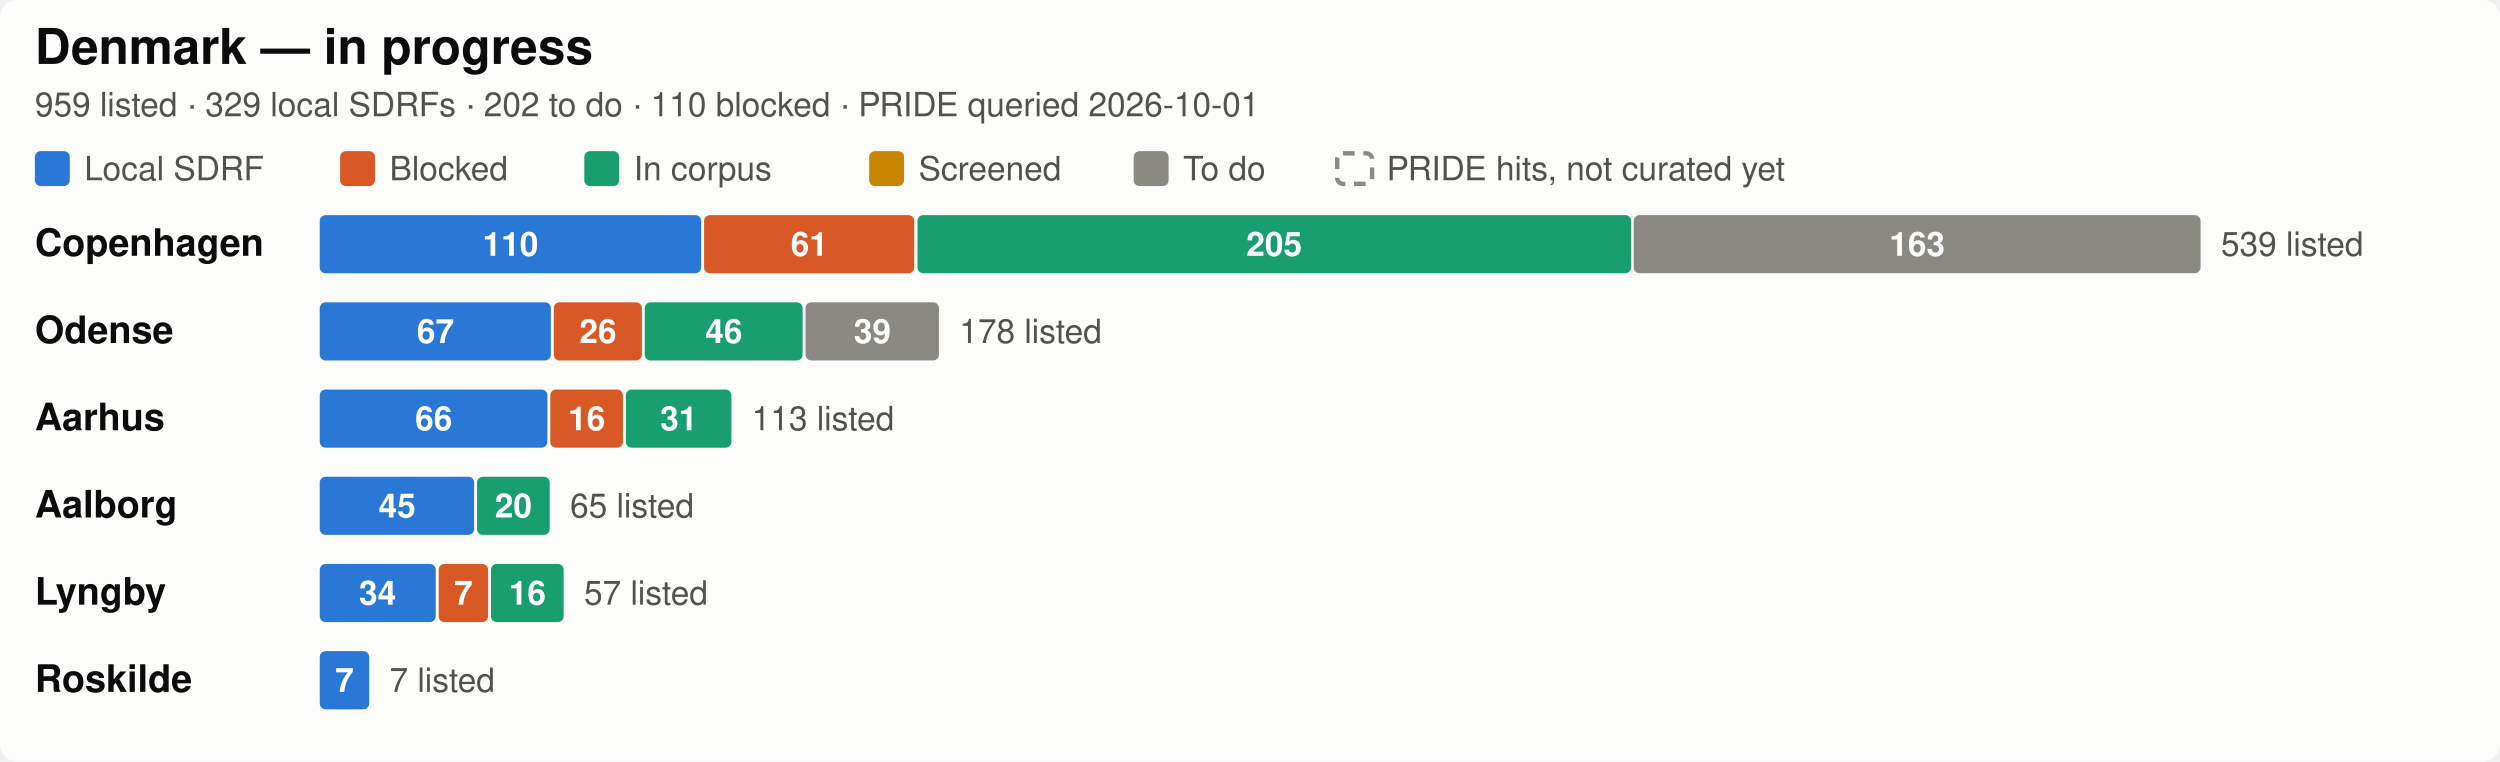
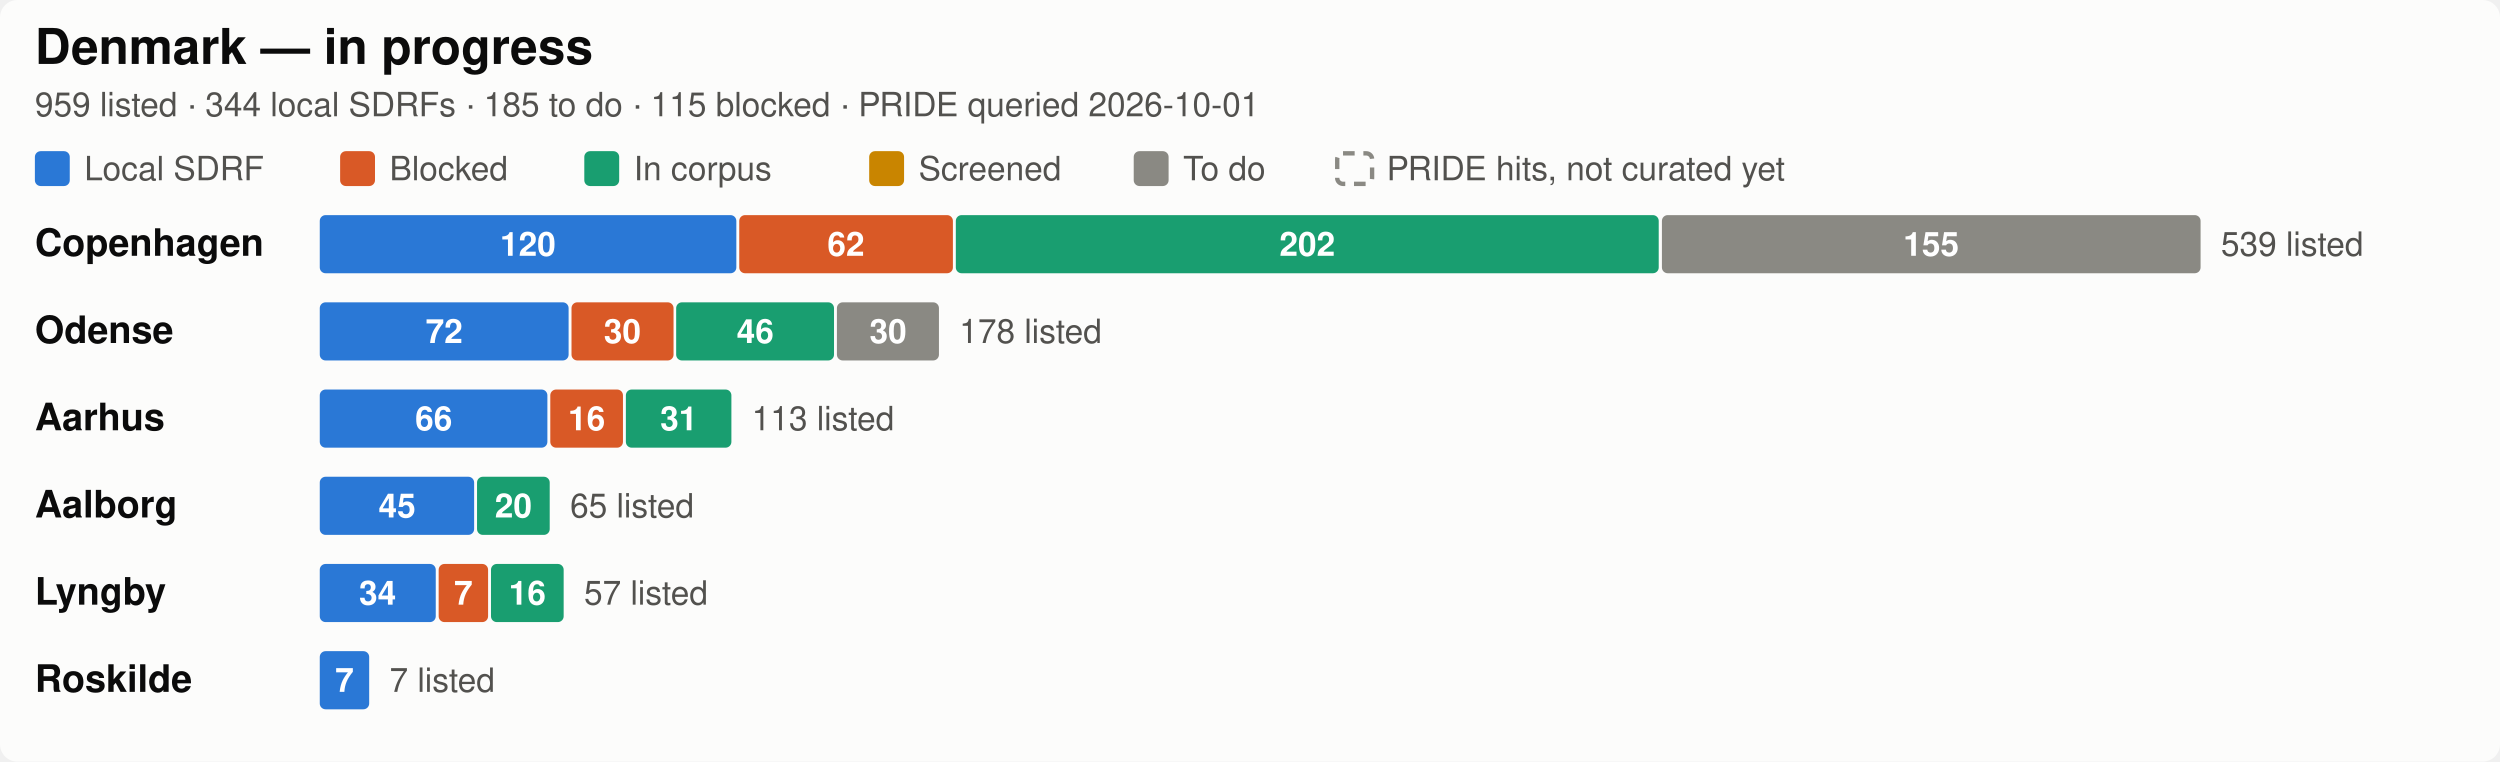
<svg xmlns="http://www.w3.org/2000/svg" width="860" height="262" viewBox="0 0 860 262" role="img" aria-label="Denmark SDRF progress by city">
  <style>
  .bg { fill: #fcfcfb; }
  .title { fill: #0b0b0b; font-size: 17px; font-weight: 600; }
  .city { fill: #0b0b0b; font-size: 13px; font-weight: 600; }
  .sub, .legend, .total { fill: #52514e; font-size: 11.5px; }
  .seg { font-size: 11.5px; font-weight: 600; fill: #ffffff; font-variant-numeric: tabular-nums; }
  .uncurated { fill: none; stroke: #8a8983; stroke-width: 1.5; stroke-dasharray: 4 3; }
  text { font-family: -apple-system, "Segoe UI", Helvetica, Arial, sans-serif; }
  .c-annotated { fill: #2a78d6; }
  .c-blocked { fill: #d95926; }
  .c-in_corpus { fill: #199e70; }
  .c-screened { fill: #c98500; }
  .c-todo { fill: #8a8983; }

  @media (prefers-color-scheme: dark) {
    .bg { fill: #1a1a19; }
    .title, .city { fill: #ffffff; }
    .sub, .legend, .total { fill: #c3c2b7; }
    .uncurated { stroke: #8f8e86; }
    .c-annotated { fill: #3987e5; }
    .c-blocked { fill: #d95926; }
    .c-in_corpus { fill: #199e70; }
    .c-screened { fill: #c98500; }
    .c-todo { fill: #6b6a65; }
  }
</style>
  <rect class="bg" width="860" height="262" rx="6" />
  <text class="title" x="12" y="22">Denmark — in progress</text>
-   <text class="sub" x="12" y="40">959 listed · 329 local SDRFs · 202 to do · 110 blocked · PRIDE queried 2026-10-01</text>
+   <text class="sub" x="12" y="40">959 listed · 344 local SDRFs · 185 to do · 115 blocked · PRIDE queried 2026-10-01</text>
  <rect class="c-annotated" fill="#2a78d6" x="12" y="52" width="12" height="12" rx="2" />
  <text class="legend" x="29" y="62">Local SDRF</text>
  <rect class="c-blocked" fill="#d95926" x="117" y="52" width="12" height="12" rx="2" />
  <text class="legend" x="134" y="62">Blocked</text>
  <rect class="c-in_corpus" fill="#199e70" x="201" y="52" width="12" height="12" rx="2" />
  <text class="legend" x="218" y="62">In corpus</text>
  <rect class="c-screened" fill="#c98500" x="299" y="52" width="12" height="12" rx="2" />
  <text class="legend" x="316" y="62">Screened</text>
  <rect class="c-todo" fill="#8a8983" x="390" y="52" width="12" height="12" rx="2" />
  <text class="legend" x="407" y="62">To do</text>
  <rect class="uncurated" fill="none" stroke="#8a8983" x="460" y="52.75" width="12" height="10.5" rx="2" />
  <text class="legend" x="477" y="62">PRIDE hits, not curated yet</text>
  <text class="city" x="12" y="88.0">Copenhagen</text>
-   <rect class="c-annotated" fill="#2a78d6" x="110.0" y="74" width="131.2" height="20" rx="2" />
-   <text class="seg" x="175.6" y="88.0" text-anchor="middle">110</text>
-   <rect class="c-blocked" fill="#d95926" x="242.2" y="74" width="72.3" height="20" rx="2" />
-   <text class="seg" x="278.4" y="88.0" text-anchor="middle">61</text>
-   <rect class="c-in_corpus" fill="#199e70" x="315.6" y="74" width="245.5" height="20" rx="2" />
-   <text class="seg" x="438.3" y="88.0" text-anchor="middle">205</text>
-   <rect class="c-todo" fill="#8a8983" x="562.0" y="74" width="195.0" height="20" rx="2" />
-   <text class="seg" x="659.5" y="88.0" text-anchor="middle">163</text>
+   <rect class="c-annotated" fill="#2a78d6" x="110.0" y="74" width="143.3" height="20" rx="2" />
+   <text class="seg" x="181.6" y="88.0" text-anchor="middle">120</text>
+   <rect class="c-blocked" fill="#d95926" x="254.3" y="74" width="73.5" height="20" rx="2" />
+   <text class="seg" x="291.0" y="88.0" text-anchor="middle">62</text>
+   <rect class="c-in_corpus" fill="#199e70" x="328.8" y="74" width="241.8" height="20" rx="2" />
+   <text class="seg" x="449.7" y="88.0" text-anchor="middle">202</text>
+   <rect class="c-todo" fill="#8a8983" x="571.7" y="74" width="185.3" height="20" rx="2" />
+   <text class="seg" x="664.3" y="88.0" text-anchor="middle">155</text>
  <text class="total" x="764.0" y="88.0">539 listed</text>
  <text class="city" x="12" y="118.0">Odense</text>
-   <rect class="c-annotated" fill="#2a78d6" x="110.0" y="104" width="79.5" height="20" rx="2" />
-   <text class="seg" x="149.8" y="118.0" text-anchor="middle">67</text>
-   <rect class="c-blocked" fill="#d95926" x="190.5" y="104" width="30.3" height="20" rx="2" />
-   <text class="seg" x="205.7" y="118.0" text-anchor="middle">26</text>
-   <rect class="c-in_corpus" fill="#199e70" x="221.8" y="104" width="54.3" height="20" rx="2" />
-   <text class="seg" x="249.0" y="118.0" text-anchor="middle">46</text>
-   <rect class="c-todo" fill="#8a8983" x="277.1" y="104" width="45.9" height="20" rx="2" />
-   <text class="seg" x="300.1" y="118.0" text-anchor="middle">39</text>
+   <rect class="c-annotated" fill="#2a78d6" x="110.0" y="104" width="85.6" height="20" rx="2" />
+   <text class="seg" x="152.8" y="118.0" text-anchor="middle">72</text>
+   <rect class="c-blocked" fill="#d95926" x="196.6" y="104" width="35.1" height="20" rx="2" />
+   <text class="seg" x="214.1" y="118.0" text-anchor="middle">30</text>
+   <rect class="c-in_corpus" fill="#199e70" x="232.6" y="104" width="54.3" height="20" rx="2" />
+   <text class="seg" x="259.8" y="118.0" text-anchor="middle">46</text>
+   <rect class="c-todo" fill="#8a8983" x="287.9" y="104" width="35.1" height="20" rx="2" />
+   <text class="seg" x="305.5" y="118.0" text-anchor="middle">30</text>
  <text class="total" x="330.0" y="118.0">178 listed</text>
  <text class="city" x="12" y="148.0">Aarhus</text>
  <rect class="c-annotated" fill="#2a78d6" x="110.0" y="134" width="78.3" height="20" rx="2" />
  <text class="seg" x="149.2" y="148.0" text-anchor="middle">66</text>
  <rect class="c-blocked" fill="#d95926" x="189.3" y="134" width="25.0" height="20" rx="2" />
  <text class="seg" x="201.8" y="148.0" text-anchor="middle">16</text>
  <rect class="c-in_corpus" fill="#199e70" x="215.3" y="134" width="36.3" height="20" rx="2" />
  <text class="seg" x="233.5" y="148.0" text-anchor="middle">31</text>
  <text class="total" x="258.6" y="148.0">113 listed</text>
  <text class="city" x="12" y="178.0">Aalborg</text>
  <rect class="c-annotated" fill="#2a78d6" x="110.0" y="164" width="53.1" height="20" rx="2" />
  <text class="seg" x="136.6" y="178.0" text-anchor="middle">45</text>
  <rect class="c-in_corpus" fill="#199e70" x="164.1" y="164" width="25.0" height="20" rx="2" />
  <text class="seg" x="176.6" y="178.0" text-anchor="middle">20</text>
  <text class="total" x="196.1" y="178.0">65 listed</text>
  <text class="city" x="12" y="208.0">Lyngby</text>
  <rect class="c-annotated" fill="#2a78d6" x="110.0" y="194" width="39.9" height="20" rx="2" />
  <text class="seg" x="129.9" y="208.0" text-anchor="middle">34</text>
  <rect class="c-blocked" fill="#d95926" x="150.9" y="194" width="17.0" height="20" rx="2" />
  <text class="seg" x="159.4" y="208.0" text-anchor="middle">7</text>
  <rect class="c-in_corpus" fill="#199e70" x="168.9" y="194" width="25.0" height="20" rx="2" />
  <text class="seg" x="181.4" y="208.0" text-anchor="middle">16</text>
  <text class="total" x="200.9" y="208.0">57 listed</text>
  <text class="city" x="12" y="238.0">Roskilde</text>
  <rect class="c-annotated" fill="#2a78d6" x="110.0" y="224" width="17.0" height="20" rx="2" />
  <text class="seg" x="118.5" y="238.0" text-anchor="middle">7</text>
  <text class="total" x="134.0" y="238.0">7 listed</text>
</svg>
